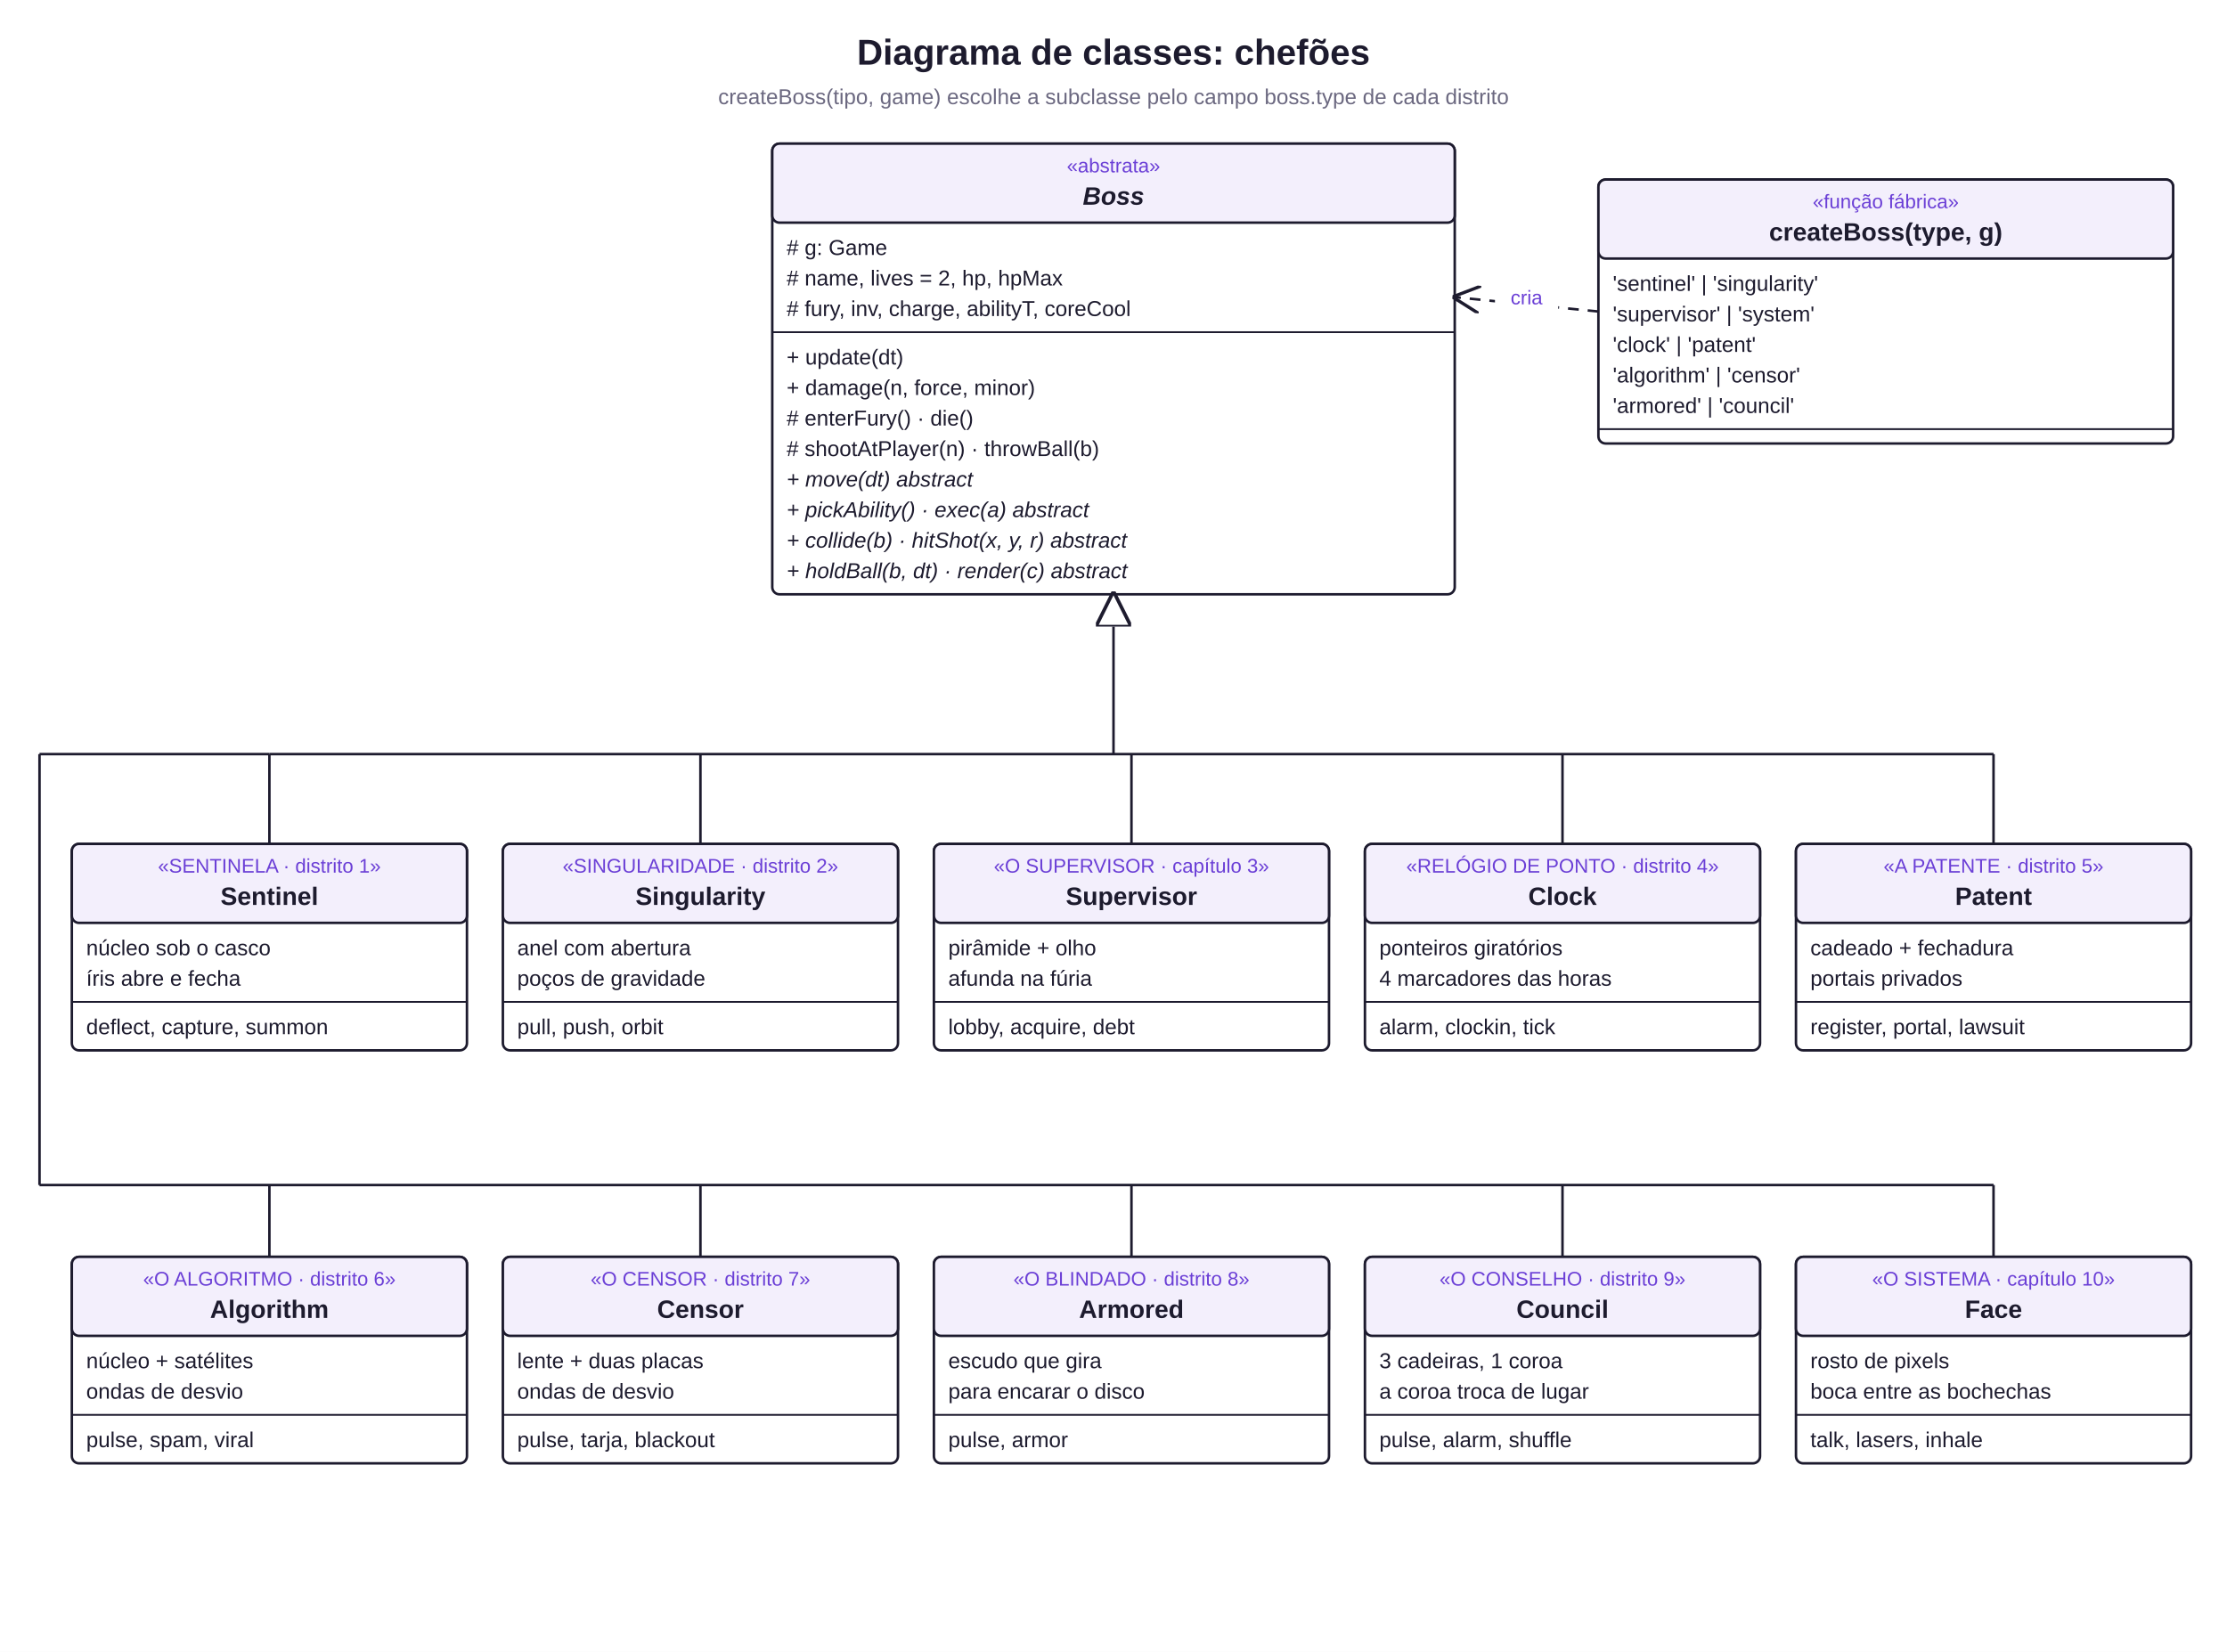
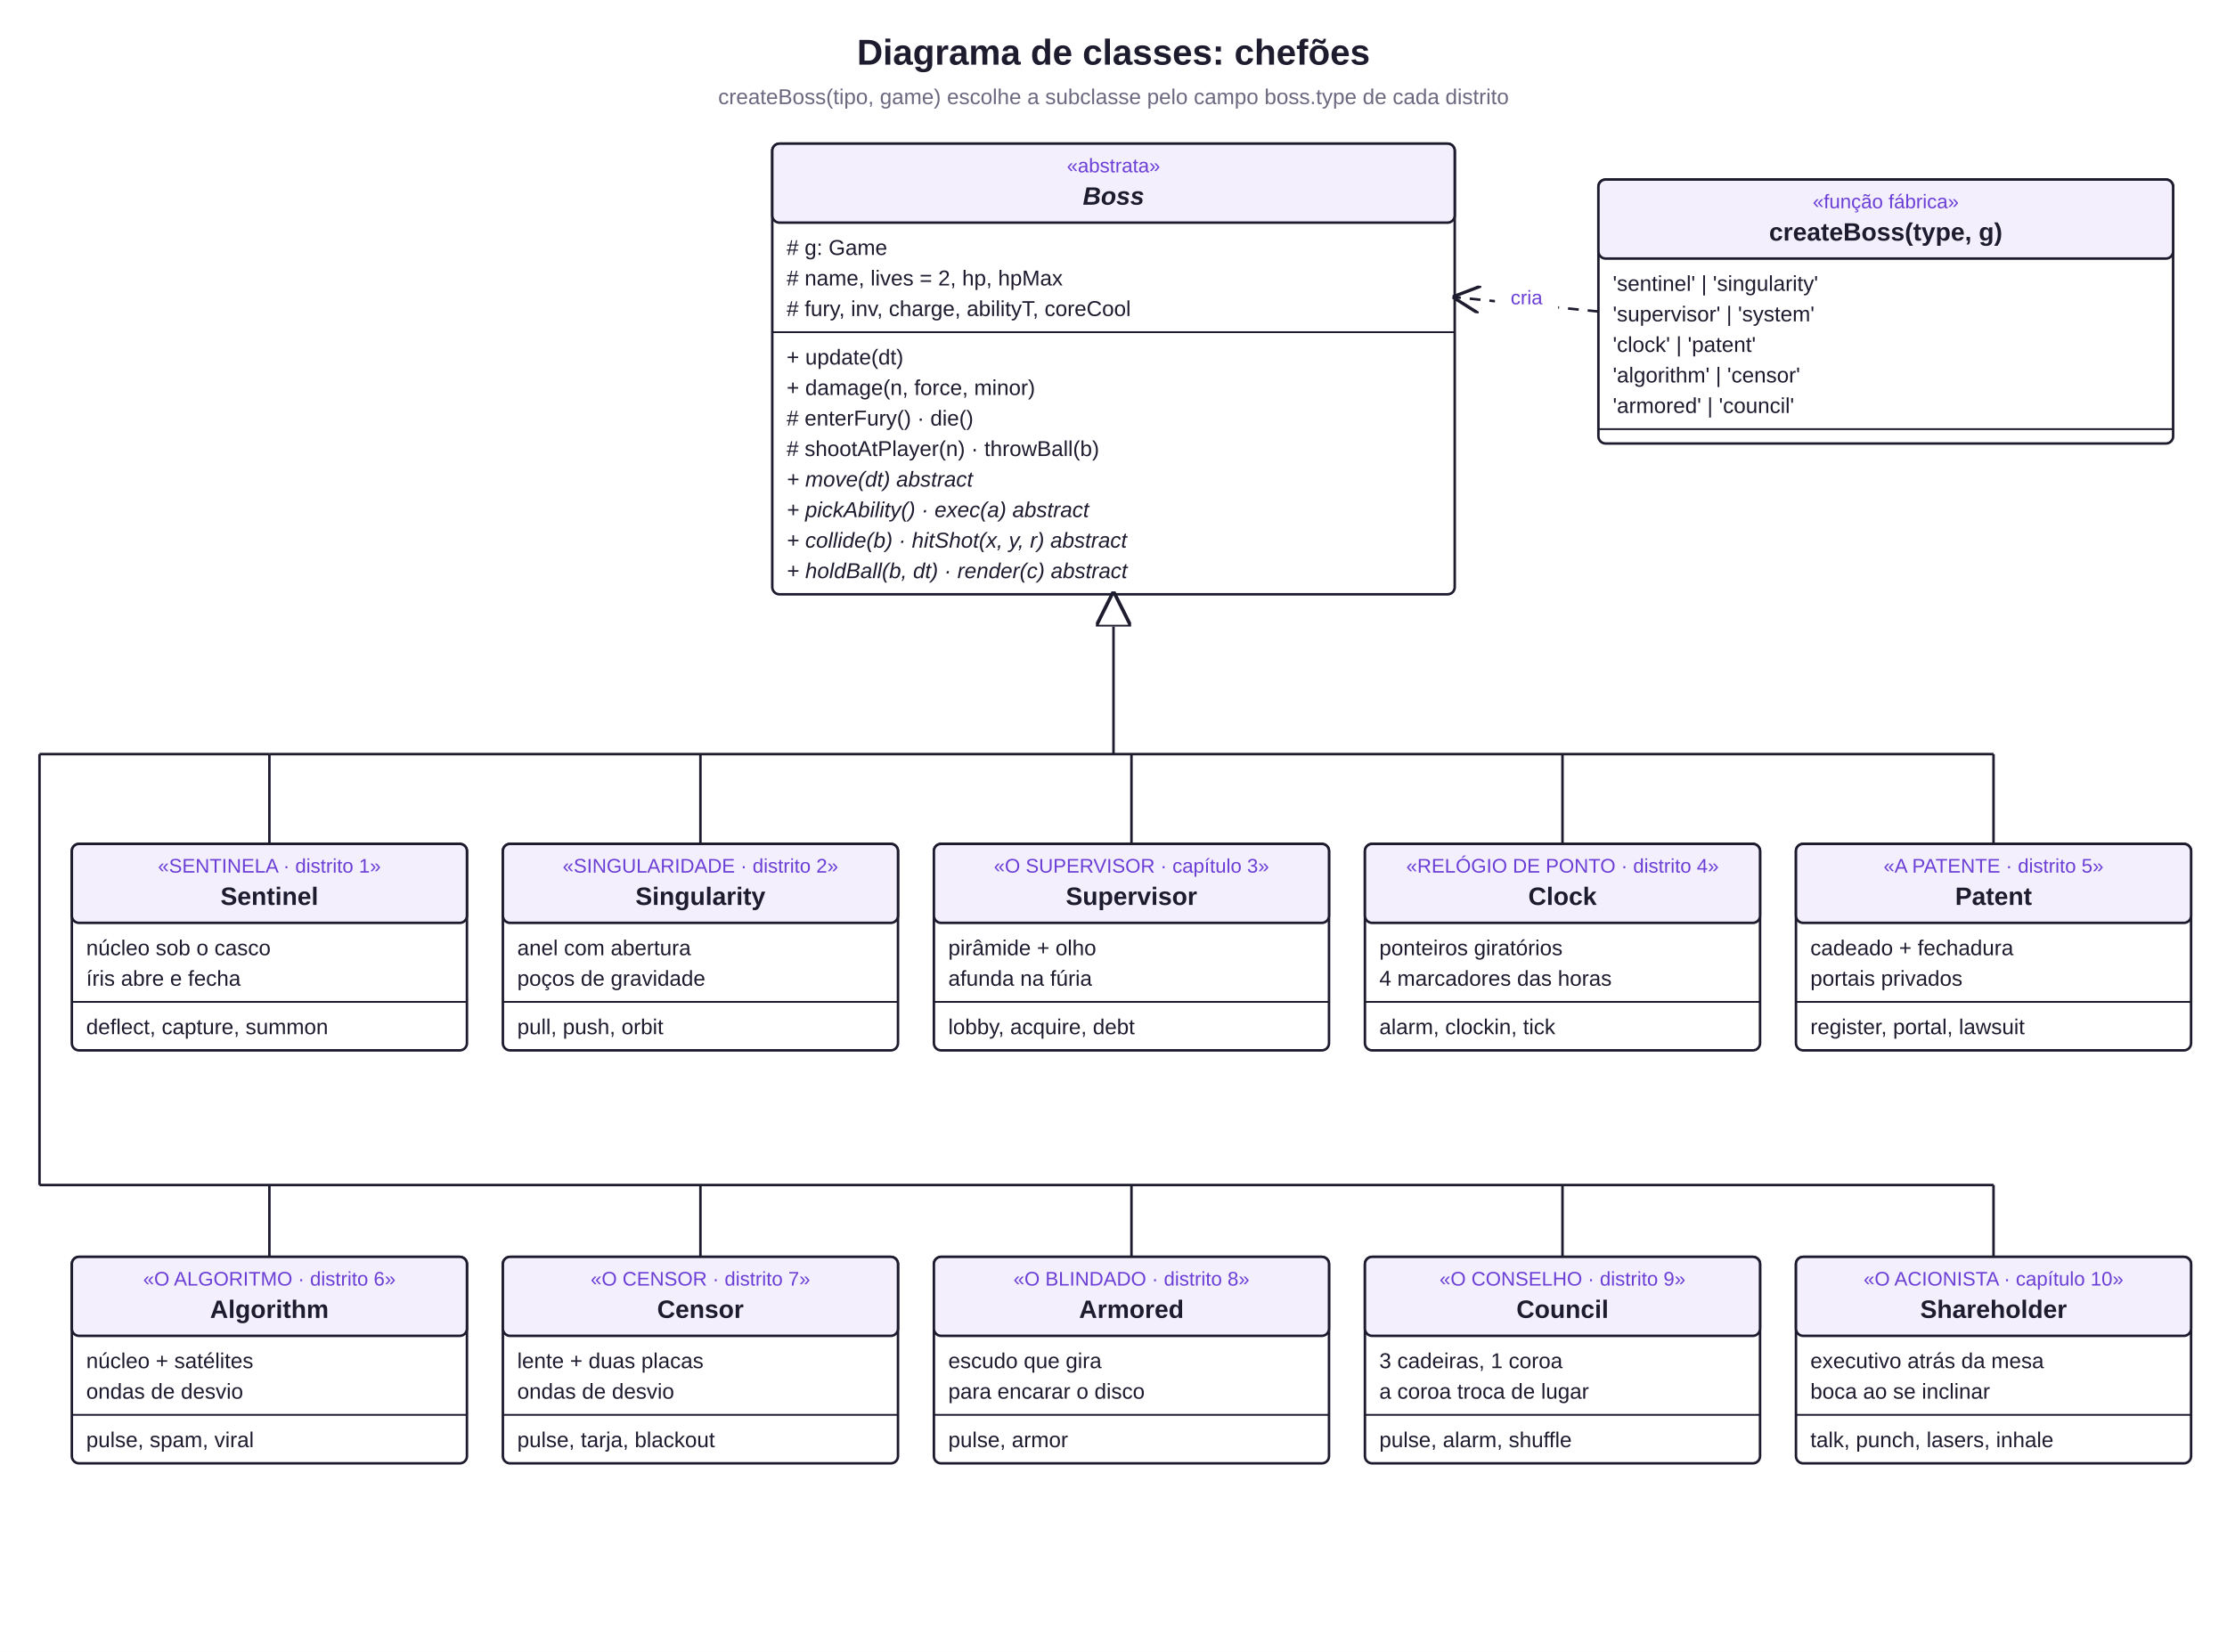
<svg xmlns="http://www.w3.org/2000/svg" width="1240" height="920" viewBox="0 0 1240 920">
  <defs>
    <marker id="tri" viewBox="0 0 12 12" refX="11" refY="6" markerWidth="14" markerHeight="14" orient="auto-start-reverse">
      <path d="M0,0 L12,6 L0,12 Z" fill="#fff" stroke="#1d1b2e" stroke-width="1.2" />
    </marker>
    <marker id="open" viewBox="0 0 12 12" refX="11" refY="6" markerWidth="11" markerHeight="11" orient="auto-start-reverse">
      <path d="M0,0 L12,6 L0,12" fill="none" stroke="#1d1b2e" stroke-width="1.4" />
    </marker>
    <marker id="dia" viewBox="0 0 16 10" refX="1" refY="5" markerWidth="18" markerHeight="12" orient="auto-start-reverse">
      <path d="M0,5 L8,0 L16,5 L8,10 Z" fill="#1d1b2e" />
    </marker>
  </defs>
  <rect width="100%" height="100%" fill="#ffffff" />
  <text x="620" y="36" font-family="Segoe UI, Arial, sans-serif" font-size="20" font-weight="700" fill="#1d1b2e" text-anchor="middle">Diagrama de classes: chefões</text>
  <text x="620" y="58" font-family="Segoe UI, Arial, sans-serif" font-size="12" font-weight="400" fill="#6b6880" text-anchor="middle">createBoss(tipo, game) escolhe a subclasse pelo campo boss.type de cada distrito</text>
  <rect x="430" y="80" width="380" height="251" rx="4" fill="#fff" stroke="#1d1b2e" stroke-width="1.4" />
  <rect x="430" y="80" width="380" height="44" rx="4" fill="#f3effc" stroke="#1d1b2e" stroke-width="1.4" />
  <text x="620" y="96" font-family="Segoe UI, Arial, sans-serif" font-size="11" font-weight="400" fill="#6b3fd6" text-anchor="middle">«abstrata»</text>
  <text x="620" y="114" font-family="Segoe UI, Arial, sans-serif" font-size="14" font-weight="700" fill="#1d1b2e" text-anchor="middle" font-style="italic">Boss</text>
  <line x1="430" y1="185" x2="810" y2="185" stroke="#1d1b2e" stroke-width="1" />
  <text x="438" y="142" font-family="Segoe UI, Arial, sans-serif" font-size="12" font-weight="400" fill="#1d1b2e" text-anchor="start"># g: Game</text>
  <text x="438" y="159" font-family="Segoe UI, Arial, sans-serif" font-size="12" font-weight="400" fill="#1d1b2e" text-anchor="start"># name, lives = 2, hp, hpMax</text>
  <text x="438" y="176" font-family="Segoe UI, Arial, sans-serif" font-size="12" font-weight="400" fill="#1d1b2e" text-anchor="start"># fury, inv, charge, abilityT, coreCool</text>
  <text x="438" y="203" font-family="Segoe UI, Arial, sans-serif" font-size="12" font-weight="400" fill="#1d1b2e" text-anchor="start">+ update(dt)</text>
  <text x="438" y="220" font-family="Segoe UI, Arial, sans-serif" font-size="12" font-weight="400" fill="#1d1b2e" text-anchor="start">+ damage(n, force, minor)</text>
  <text x="438" y="237" font-family="Segoe UI, Arial, sans-serif" font-size="12" font-weight="400" fill="#1d1b2e" text-anchor="start"># enterFury()  ·  die()</text>
  <text x="438" y="254" font-family="Segoe UI, Arial, sans-serif" font-size="12" font-weight="400" fill="#1d1b2e" text-anchor="start"># shootAtPlayer(n)  ·  throwBall(b)</text>
  <text x="438" y="271" font-family="Segoe UI, Arial, sans-serif" font-size="12" font-weight="400" fill="#1d1b2e" text-anchor="start" font-style="italic">+ move(dt)  abstract</text>
  <text x="438" y="288" font-family="Segoe UI, Arial, sans-serif" font-size="12" font-weight="400" fill="#1d1b2e" text-anchor="start" font-style="italic">+ pickAbility()  ·  exec(a)  abstract</text>
  <text x="438" y="305" font-family="Segoe UI, Arial, sans-serif" font-size="12" font-weight="400" fill="#1d1b2e" text-anchor="start" font-style="italic">+ collide(b)  ·  hitShot(x, y, r)  abstract</text>
  <text x="438" y="322" font-family="Segoe UI, Arial, sans-serif" font-size="12" font-weight="400" fill="#1d1b2e" text-anchor="start" font-style="italic">+ holdBall(b, dt)  ·  render(c)  abstract</text>
  <rect x="40" y="470" width="220" height="115" rx="4" fill="#fff" stroke="#1d1b2e" stroke-width="1.4" />
  <rect x="40" y="470" width="220" height="44" rx="4" fill="#f3effc" stroke="#1d1b2e" stroke-width="1.4" />
  <text x="150" y="486" font-family="Segoe UI, Arial, sans-serif" font-size="11" font-weight="400" fill="#6b3fd6" text-anchor="middle">«SENTINELA · distrito 1»</text>
  <text x="150" y="504" font-family="Segoe UI, Arial, sans-serif" font-size="14" font-weight="700" fill="#1d1b2e" text-anchor="middle">Sentinel</text>
  <line x1="40" y1="558" x2="260" y2="558" stroke="#1d1b2e" stroke-width="1" />
  <text x="48" y="532" font-family="Segoe UI, Arial, sans-serif" font-size="12" font-weight="400" fill="#1d1b2e" text-anchor="start">núcleo sob o casco</text>
  <text x="48" y="549" font-family="Segoe UI, Arial, sans-serif" font-size="12" font-weight="400" fill="#1d1b2e" text-anchor="start">íris abre e fecha</text>
  <text x="48" y="576" font-family="Segoe UI, Arial, sans-serif" font-size="12" font-weight="400" fill="#1d1b2e" text-anchor="start">deflect, capture, summon</text>
  <rect x="280" y="470" width="220" height="115" rx="4" fill="#fff" stroke="#1d1b2e" stroke-width="1.4" />
  <rect x="280" y="470" width="220" height="44" rx="4" fill="#f3effc" stroke="#1d1b2e" stroke-width="1.4" />
  <text x="390" y="486" font-family="Segoe UI, Arial, sans-serif" font-size="11" font-weight="400" fill="#6b3fd6" text-anchor="middle">«SINGULARIDADE · distrito 2»</text>
  <text x="390" y="504" font-family="Segoe UI, Arial, sans-serif" font-size="14" font-weight="700" fill="#1d1b2e" text-anchor="middle">Singularity</text>
  <line x1="280" y1="558" x2="500" y2="558" stroke="#1d1b2e" stroke-width="1" />
  <text x="288" y="532" font-family="Segoe UI, Arial, sans-serif" font-size="12" font-weight="400" fill="#1d1b2e" text-anchor="start">anel com abertura</text>
  <text x="288" y="549" font-family="Segoe UI, Arial, sans-serif" font-size="12" font-weight="400" fill="#1d1b2e" text-anchor="start">poços de gravidade</text>
  <text x="288" y="576" font-family="Segoe UI, Arial, sans-serif" font-size="12" font-weight="400" fill="#1d1b2e" text-anchor="start">pull, push, orbit</text>
  <rect x="520" y="470" width="220" height="115" rx="4" fill="#fff" stroke="#1d1b2e" stroke-width="1.4" />
  <rect x="520" y="470" width="220" height="44" rx="4" fill="#f3effc" stroke="#1d1b2e" stroke-width="1.4" />
  <text x="630" y="486" font-family="Segoe UI, Arial, sans-serif" font-size="11" font-weight="400" fill="#6b3fd6" text-anchor="middle">«O SUPERVISOR · capítulo 3»</text>
  <text x="630" y="504" font-family="Segoe UI, Arial, sans-serif" font-size="14" font-weight="700" fill="#1d1b2e" text-anchor="middle">Supervisor</text>
  <line x1="520" y1="558" x2="740" y2="558" stroke="#1d1b2e" stroke-width="1" />
  <text x="528" y="532" font-family="Segoe UI, Arial, sans-serif" font-size="12" font-weight="400" fill="#1d1b2e" text-anchor="start">pirâmide + olho</text>
  <text x="528" y="549" font-family="Segoe UI, Arial, sans-serif" font-size="12" font-weight="400" fill="#1d1b2e" text-anchor="start">afunda na fúria</text>
  <text x="528" y="576" font-family="Segoe UI, Arial, sans-serif" font-size="12" font-weight="400" fill="#1d1b2e" text-anchor="start">lobby, acquire, debt</text>
  <rect x="760" y="470" width="220" height="115" rx="4" fill="#fff" stroke="#1d1b2e" stroke-width="1.4" />
  <rect x="760" y="470" width="220" height="44" rx="4" fill="#f3effc" stroke="#1d1b2e" stroke-width="1.4" />
  <text x="870" y="486" font-family="Segoe UI, Arial, sans-serif" font-size="11" font-weight="400" fill="#6b3fd6" text-anchor="middle">«RELÓGIO DE PONTO · distrito 4»</text>
  <text x="870" y="504" font-family="Segoe UI, Arial, sans-serif" font-size="14" font-weight="700" fill="#1d1b2e" text-anchor="middle">Clock</text>
  <line x1="760" y1="558" x2="980" y2="558" stroke="#1d1b2e" stroke-width="1" />
  <text x="768" y="532" font-family="Segoe UI, Arial, sans-serif" font-size="12" font-weight="400" fill="#1d1b2e" text-anchor="start">ponteiros giratórios</text>
  <text x="768" y="549" font-family="Segoe UI, Arial, sans-serif" font-size="12" font-weight="400" fill="#1d1b2e" text-anchor="start">4 marcadores das horas</text>
  <text x="768" y="576" font-family="Segoe UI, Arial, sans-serif" font-size="12" font-weight="400" fill="#1d1b2e" text-anchor="start">alarm, clockin, tick</text>
  <rect x="1000" y="470" width="220" height="115" rx="4" fill="#fff" stroke="#1d1b2e" stroke-width="1.4" />
  <rect x="1000" y="470" width="220" height="44" rx="4" fill="#f3effc" stroke="#1d1b2e" stroke-width="1.4" />
  <text x="1110" y="486" font-family="Segoe UI, Arial, sans-serif" font-size="11" font-weight="400" fill="#6b3fd6" text-anchor="middle">«A PATENTE · distrito 5»</text>
  <text x="1110" y="504" font-family="Segoe UI, Arial, sans-serif" font-size="14" font-weight="700" fill="#1d1b2e" text-anchor="middle">Patent</text>
  <line x1="1000" y1="558" x2="1220" y2="558" stroke="#1d1b2e" stroke-width="1" />
  <text x="1008" y="532" font-family="Segoe UI, Arial, sans-serif" font-size="12" font-weight="400" fill="#1d1b2e" text-anchor="start">cadeado + fechadura</text>
  <text x="1008" y="549" font-family="Segoe UI, Arial, sans-serif" font-size="12" font-weight="400" fill="#1d1b2e" text-anchor="start">portais privados</text>
  <text x="1008" y="576" font-family="Segoe UI, Arial, sans-serif" font-size="12" font-weight="400" fill="#1d1b2e" text-anchor="start">register, portal, lawsuit</text>
  <rect x="40" y="700" width="220" height="115" rx="4" fill="#fff" stroke="#1d1b2e" stroke-width="1.4" />
  <rect x="40" y="700" width="220" height="44" rx="4" fill="#f3effc" stroke="#1d1b2e" stroke-width="1.4" />
  <text x="150" y="716" font-family="Segoe UI, Arial, sans-serif" font-size="11" font-weight="400" fill="#6b3fd6" text-anchor="middle">«O ALGORITMO · distrito 6»</text>
  <text x="150" y="734" font-family="Segoe UI, Arial, sans-serif" font-size="14" font-weight="700" fill="#1d1b2e" text-anchor="middle">Algorithm</text>
  <line x1="40" y1="788" x2="260" y2="788" stroke="#1d1b2e" stroke-width="1" />
  <text x="48" y="762" font-family="Segoe UI, Arial, sans-serif" font-size="12" font-weight="400" fill="#1d1b2e" text-anchor="start">núcleo + satélites</text>
  <text x="48" y="779" font-family="Segoe UI, Arial, sans-serif" font-size="12" font-weight="400" fill="#1d1b2e" text-anchor="start">ondas de desvio</text>
  <text x="48" y="806" font-family="Segoe UI, Arial, sans-serif" font-size="12" font-weight="400" fill="#1d1b2e" text-anchor="start">pulse, spam, viral</text>
  <rect x="280" y="700" width="220" height="115" rx="4" fill="#fff" stroke="#1d1b2e" stroke-width="1.4" />
  <rect x="280" y="700" width="220" height="44" rx="4" fill="#f3effc" stroke="#1d1b2e" stroke-width="1.4" />
  <text x="390" y="716" font-family="Segoe UI, Arial, sans-serif" font-size="11" font-weight="400" fill="#6b3fd6" text-anchor="middle">«O CENSOR · distrito 7»</text>
  <text x="390" y="734" font-family="Segoe UI, Arial, sans-serif" font-size="14" font-weight="700" fill="#1d1b2e" text-anchor="middle">Censor</text>
  <line x1="280" y1="788" x2="500" y2="788" stroke="#1d1b2e" stroke-width="1" />
  <text x="288" y="762" font-family="Segoe UI, Arial, sans-serif" font-size="12" font-weight="400" fill="#1d1b2e" text-anchor="start">lente + duas placas</text>
  <text x="288" y="779" font-family="Segoe UI, Arial, sans-serif" font-size="12" font-weight="400" fill="#1d1b2e" text-anchor="start">ondas de desvio</text>
  <text x="288" y="806" font-family="Segoe UI, Arial, sans-serif" font-size="12" font-weight="400" fill="#1d1b2e" text-anchor="start">pulse, tarja, blackout</text>
  <rect x="520" y="700" width="220" height="115" rx="4" fill="#fff" stroke="#1d1b2e" stroke-width="1.4" />
  <rect x="520" y="700" width="220" height="44" rx="4" fill="#f3effc" stroke="#1d1b2e" stroke-width="1.4" />
  <text x="630" y="716" font-family="Segoe UI, Arial, sans-serif" font-size="11" font-weight="400" fill="#6b3fd6" text-anchor="middle">«O BLINDADO · distrito 8»</text>
  <text x="630" y="734" font-family="Segoe UI, Arial, sans-serif" font-size="14" font-weight="700" fill="#1d1b2e" text-anchor="middle">Armored</text>
  <line x1="520" y1="788" x2="740" y2="788" stroke="#1d1b2e" stroke-width="1" />
  <text x="528" y="762" font-family="Segoe UI, Arial, sans-serif" font-size="12" font-weight="400" fill="#1d1b2e" text-anchor="start">escudo que gira</text>
  <text x="528" y="779" font-family="Segoe UI, Arial, sans-serif" font-size="12" font-weight="400" fill="#1d1b2e" text-anchor="start">para encarar o disco</text>
  <text x="528" y="806" font-family="Segoe UI, Arial, sans-serif" font-size="12" font-weight="400" fill="#1d1b2e" text-anchor="start">pulse, armor</text>
  <rect x="760" y="700" width="220" height="115" rx="4" fill="#fff" stroke="#1d1b2e" stroke-width="1.4" />
  <rect x="760" y="700" width="220" height="44" rx="4" fill="#f3effc" stroke="#1d1b2e" stroke-width="1.4" />
  <text x="870" y="716" font-family="Segoe UI, Arial, sans-serif" font-size="11" font-weight="400" fill="#6b3fd6" text-anchor="middle">«O CONSELHO · distrito 9»</text>
  <text x="870" y="734" font-family="Segoe UI, Arial, sans-serif" font-size="14" font-weight="700" fill="#1d1b2e" text-anchor="middle">Council</text>
  <line x1="760" y1="788" x2="980" y2="788" stroke="#1d1b2e" stroke-width="1" />
  <text x="768" y="762" font-family="Segoe UI, Arial, sans-serif" font-size="12" font-weight="400" fill="#1d1b2e" text-anchor="start">3 cadeiras, 1 coroa</text>
  <text x="768" y="779" font-family="Segoe UI, Arial, sans-serif" font-size="12" font-weight="400" fill="#1d1b2e" text-anchor="start">a coroa troca de lugar</text>
  <text x="768" y="806" font-family="Segoe UI, Arial, sans-serif" font-size="12" font-weight="400" fill="#1d1b2e" text-anchor="start">pulse, alarm, shuffle</text>
  <rect x="1000" y="700" width="220" height="115" rx="4" fill="#fff" stroke="#1d1b2e" stroke-width="1.4" />
  <rect x="1000" y="700" width="220" height="44" rx="4" fill="#f3effc" stroke="#1d1b2e" stroke-width="1.4" />
-   <text x="1110" y="716" font-family="Segoe UI, Arial, sans-serif" font-size="11" font-weight="400" fill="#6b3fd6" text-anchor="middle">«O SISTEMA · capítulo 10»</text>
-   <text x="1110" y="734" font-family="Segoe UI, Arial, sans-serif" font-size="14" font-weight="700" fill="#1d1b2e" text-anchor="middle">Face</text>
+   <text x="1110" y="716" font-family="Segoe UI, Arial, sans-serif" font-size="11" font-weight="400" fill="#6b3fd6" text-anchor="middle">«O ACIONISTA · capítulo 10»</text>
+   <text x="1110" y="734" font-family="Segoe UI, Arial, sans-serif" font-size="14" font-weight="700" fill="#1d1b2e" text-anchor="middle">Shareholder</text>
  <line x1="1000" y1="788" x2="1220" y2="788" stroke="#1d1b2e" stroke-width="1" />
-   <text x="1008" y="762" font-family="Segoe UI, Arial, sans-serif" font-size="12" font-weight="400" fill="#1d1b2e" text-anchor="start">rosto de pixels</text>
-   <text x="1008" y="779" font-family="Segoe UI, Arial, sans-serif" font-size="12" font-weight="400" fill="#1d1b2e" text-anchor="start">boca entre as bochechas</text>
-   <text x="1008" y="806" font-family="Segoe UI, Arial, sans-serif" font-size="12" font-weight="400" fill="#1d1b2e" text-anchor="start">talk, lasers, inhale</text>
+   <text x="1008" y="762" font-family="Segoe UI, Arial, sans-serif" font-size="12" font-weight="400" fill="#1d1b2e" text-anchor="start">executivo atrás da mesa</text>
+   <text x="1008" y="779" font-family="Segoe UI, Arial, sans-serif" font-size="12" font-weight="400" fill="#1d1b2e" text-anchor="start">boca ao se inclinar</text>
+   <text x="1008" y="806" font-family="Segoe UI, Arial, sans-serif" font-size="12" font-weight="400" fill="#1d1b2e" text-anchor="start">talk, punch, lasers, inhale</text>
  <line x1="150" y1="420" x2="1110" y2="420" stroke="#1d1b2e" stroke-width="1.4" />
  <line x1="22" y1="420" x2="150" y2="420" stroke="#1d1b2e" stroke-width="1.4" />
  <line x1="22" y1="420" x2="22" y2="660" stroke="#1d1b2e" stroke-width="1.4" />
  <line x1="22" y1="660" x2="1110" y2="660" stroke="#1d1b2e" stroke-width="1.4" />
  <path d="M620,420 L620,331" fill="none" stroke="#1d1b2e" stroke-width="1.4" marker-end="url(#tri)" />
  <line x1="150" y1="420" x2="150" y2="470" stroke="#1d1b2e" stroke-width="1.4" />
  <line x1="390" y1="420" x2="390" y2="470" stroke="#1d1b2e" stroke-width="1.4" />
  <line x1="630" y1="420" x2="630" y2="470" stroke="#1d1b2e" stroke-width="1.4" />
  <line x1="870" y1="420" x2="870" y2="470" stroke="#1d1b2e" stroke-width="1.4" />
  <line x1="1110" y1="420" x2="1110" y2="470" stroke="#1d1b2e" stroke-width="1.4" />
  <line x1="150" y1="660" x2="150" y2="700" stroke="#1d1b2e" stroke-width="1.4" />
  <line x1="390" y1="660" x2="390" y2="700" stroke="#1d1b2e" stroke-width="1.4" />
  <line x1="630" y1="660" x2="630" y2="700" stroke="#1d1b2e" stroke-width="1.4" />
  <line x1="870" y1="660" x2="870" y2="700" stroke="#1d1b2e" stroke-width="1.4" />
  <line x1="1110" y1="660" x2="1110" y2="700" stroke="#1d1b2e" stroke-width="1.4" />
  <rect x="890" y="100" width="320" height="147" rx="4" fill="#fff" stroke="#1d1b2e" stroke-width="1.4" />
  <rect x="890" y="100" width="320" height="44" rx="4" fill="#f3effc" stroke="#1d1b2e" stroke-width="1.4" />
  <text x="1050" y="116" font-family="Segoe UI, Arial, sans-serif" font-size="11" font-weight="400" fill="#6b3fd6" text-anchor="middle">«função fábrica»</text>
  <text x="1050" y="134" font-family="Segoe UI, Arial, sans-serif" font-size="14" font-weight="700" fill="#1d1b2e" text-anchor="middle">createBoss(type, g)</text>
  <line x1="890" y1="239" x2="1210" y2="239" stroke="#1d1b2e" stroke-width="1" />
  <text x="898" y="162" font-family="Segoe UI, Arial, sans-serif" font-size="12" font-weight="400" fill="#1d1b2e" text-anchor="start">'sentinel' | 'singularity'</text>
  <text x="898" y="179" font-family="Segoe UI, Arial, sans-serif" font-size="12" font-weight="400" fill="#1d1b2e" text-anchor="start">'supervisor' | 'system'</text>
  <text x="898" y="196" font-family="Segoe UI, Arial, sans-serif" font-size="12" font-weight="400" fill="#1d1b2e" text-anchor="start">'clock' | 'patent'</text>
  <text x="898" y="213" font-family="Segoe UI, Arial, sans-serif" font-size="12" font-weight="400" fill="#1d1b2e" text-anchor="start">'algorithm' | 'censor'</text>
  <text x="898" y="230" font-family="Segoe UI, Arial, sans-serif" font-size="12" font-weight="400" fill="#1d1b2e" text-anchor="start">'armored' | 'council'</text>
  <path d="M890,173.5 L810,165.5" fill="none" stroke="#1d1b2e" stroke-width="1.4" stroke-dasharray="6 5" marker-end="url(#open)" />
  <rect x="832.4" y="156.5" width="35.2" height="17" fill="#fff" />
  <text x="850" y="169.5" font-family="Segoe UI, Arial, sans-serif" font-size="11" font-weight="400" fill="#6b3fd6" text-anchor="middle">cria</text>
</svg>
